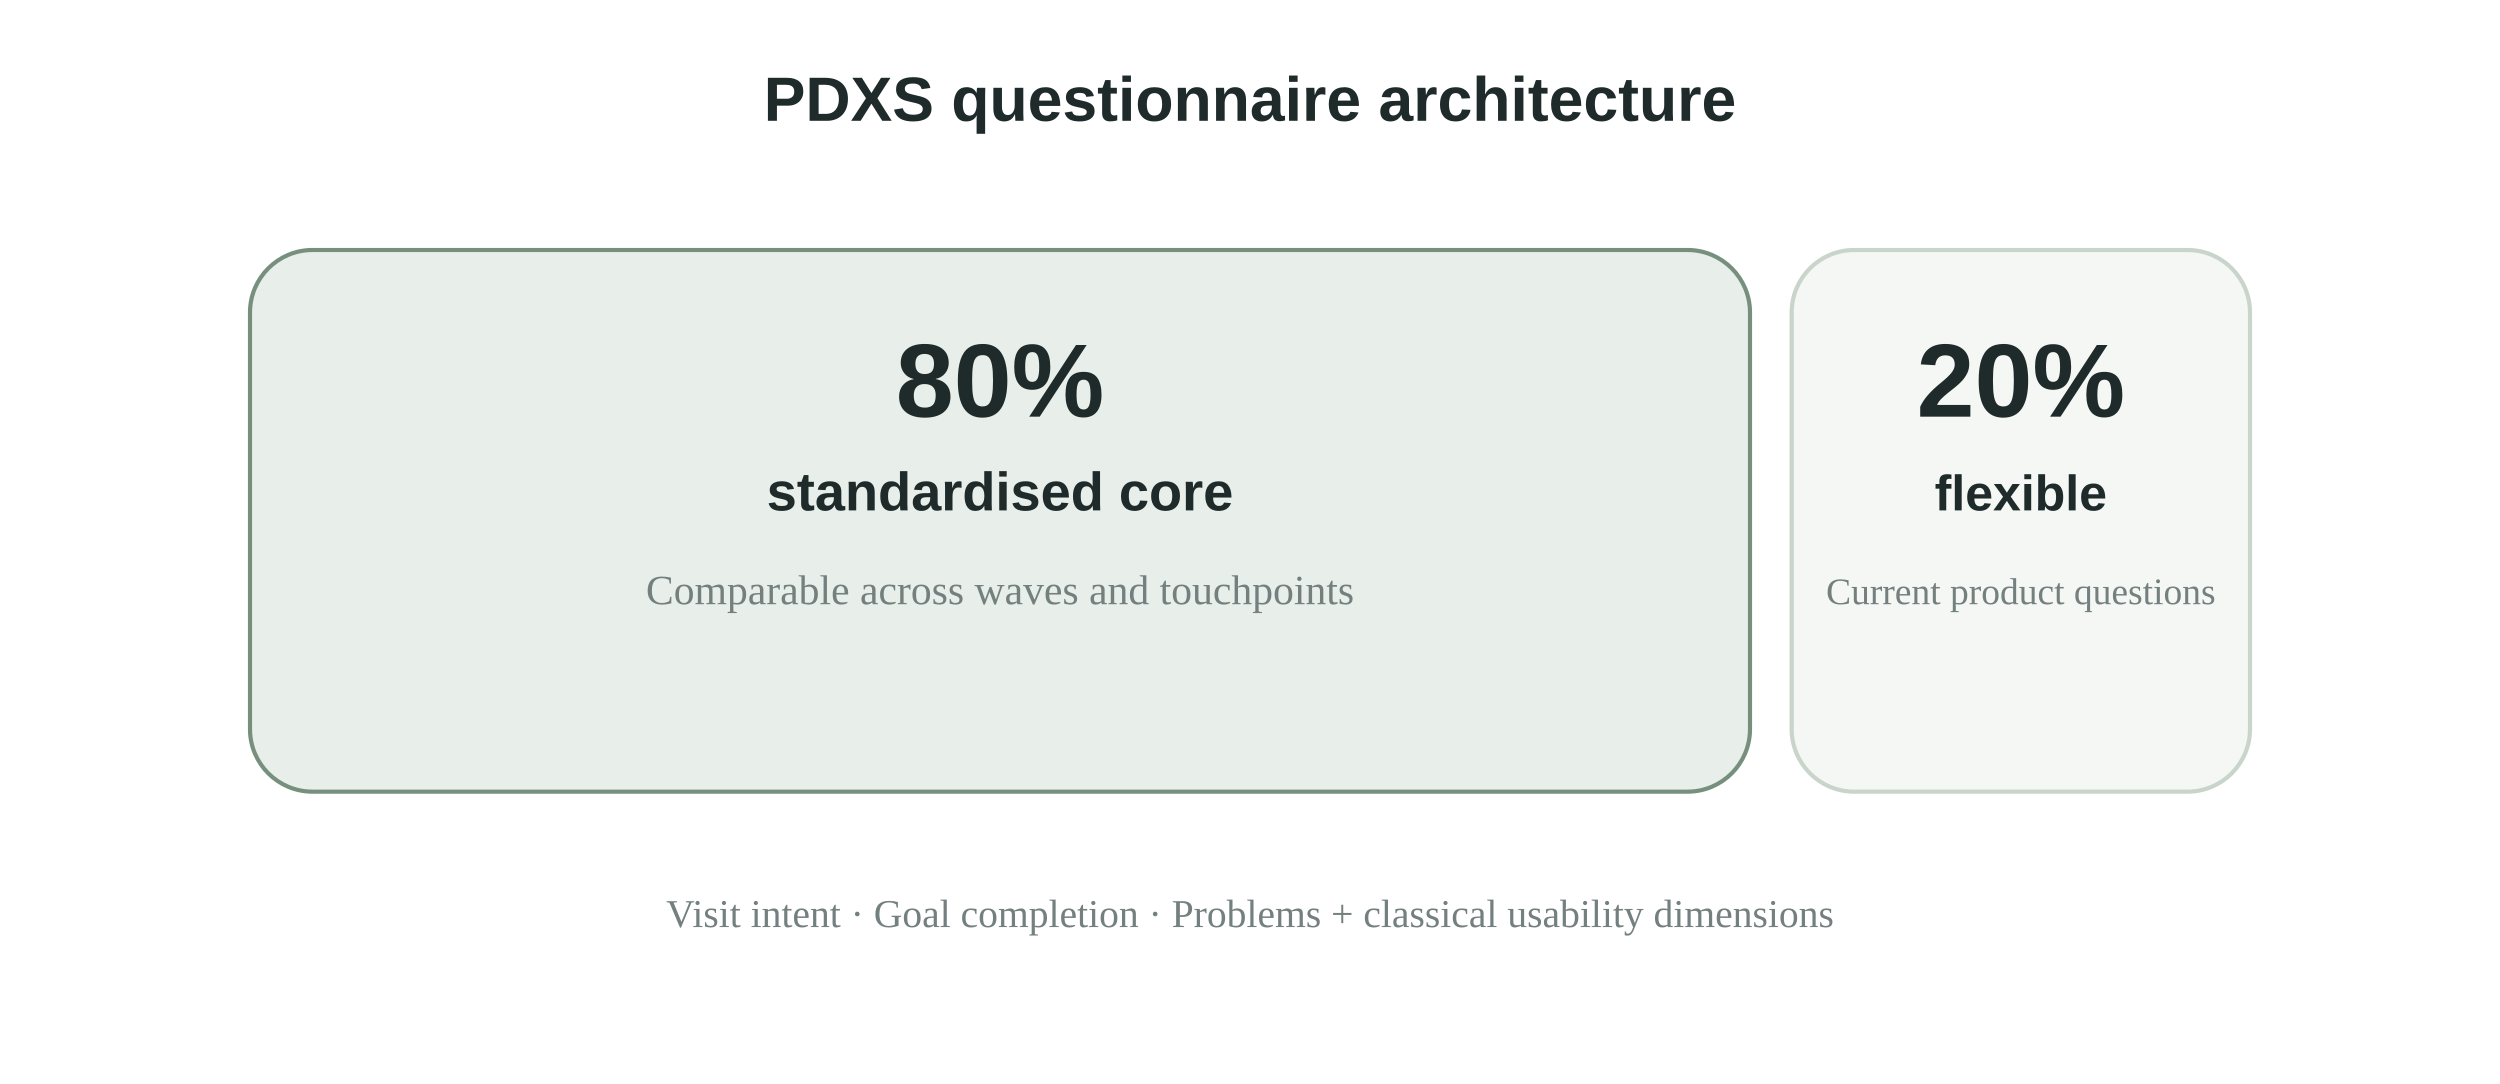
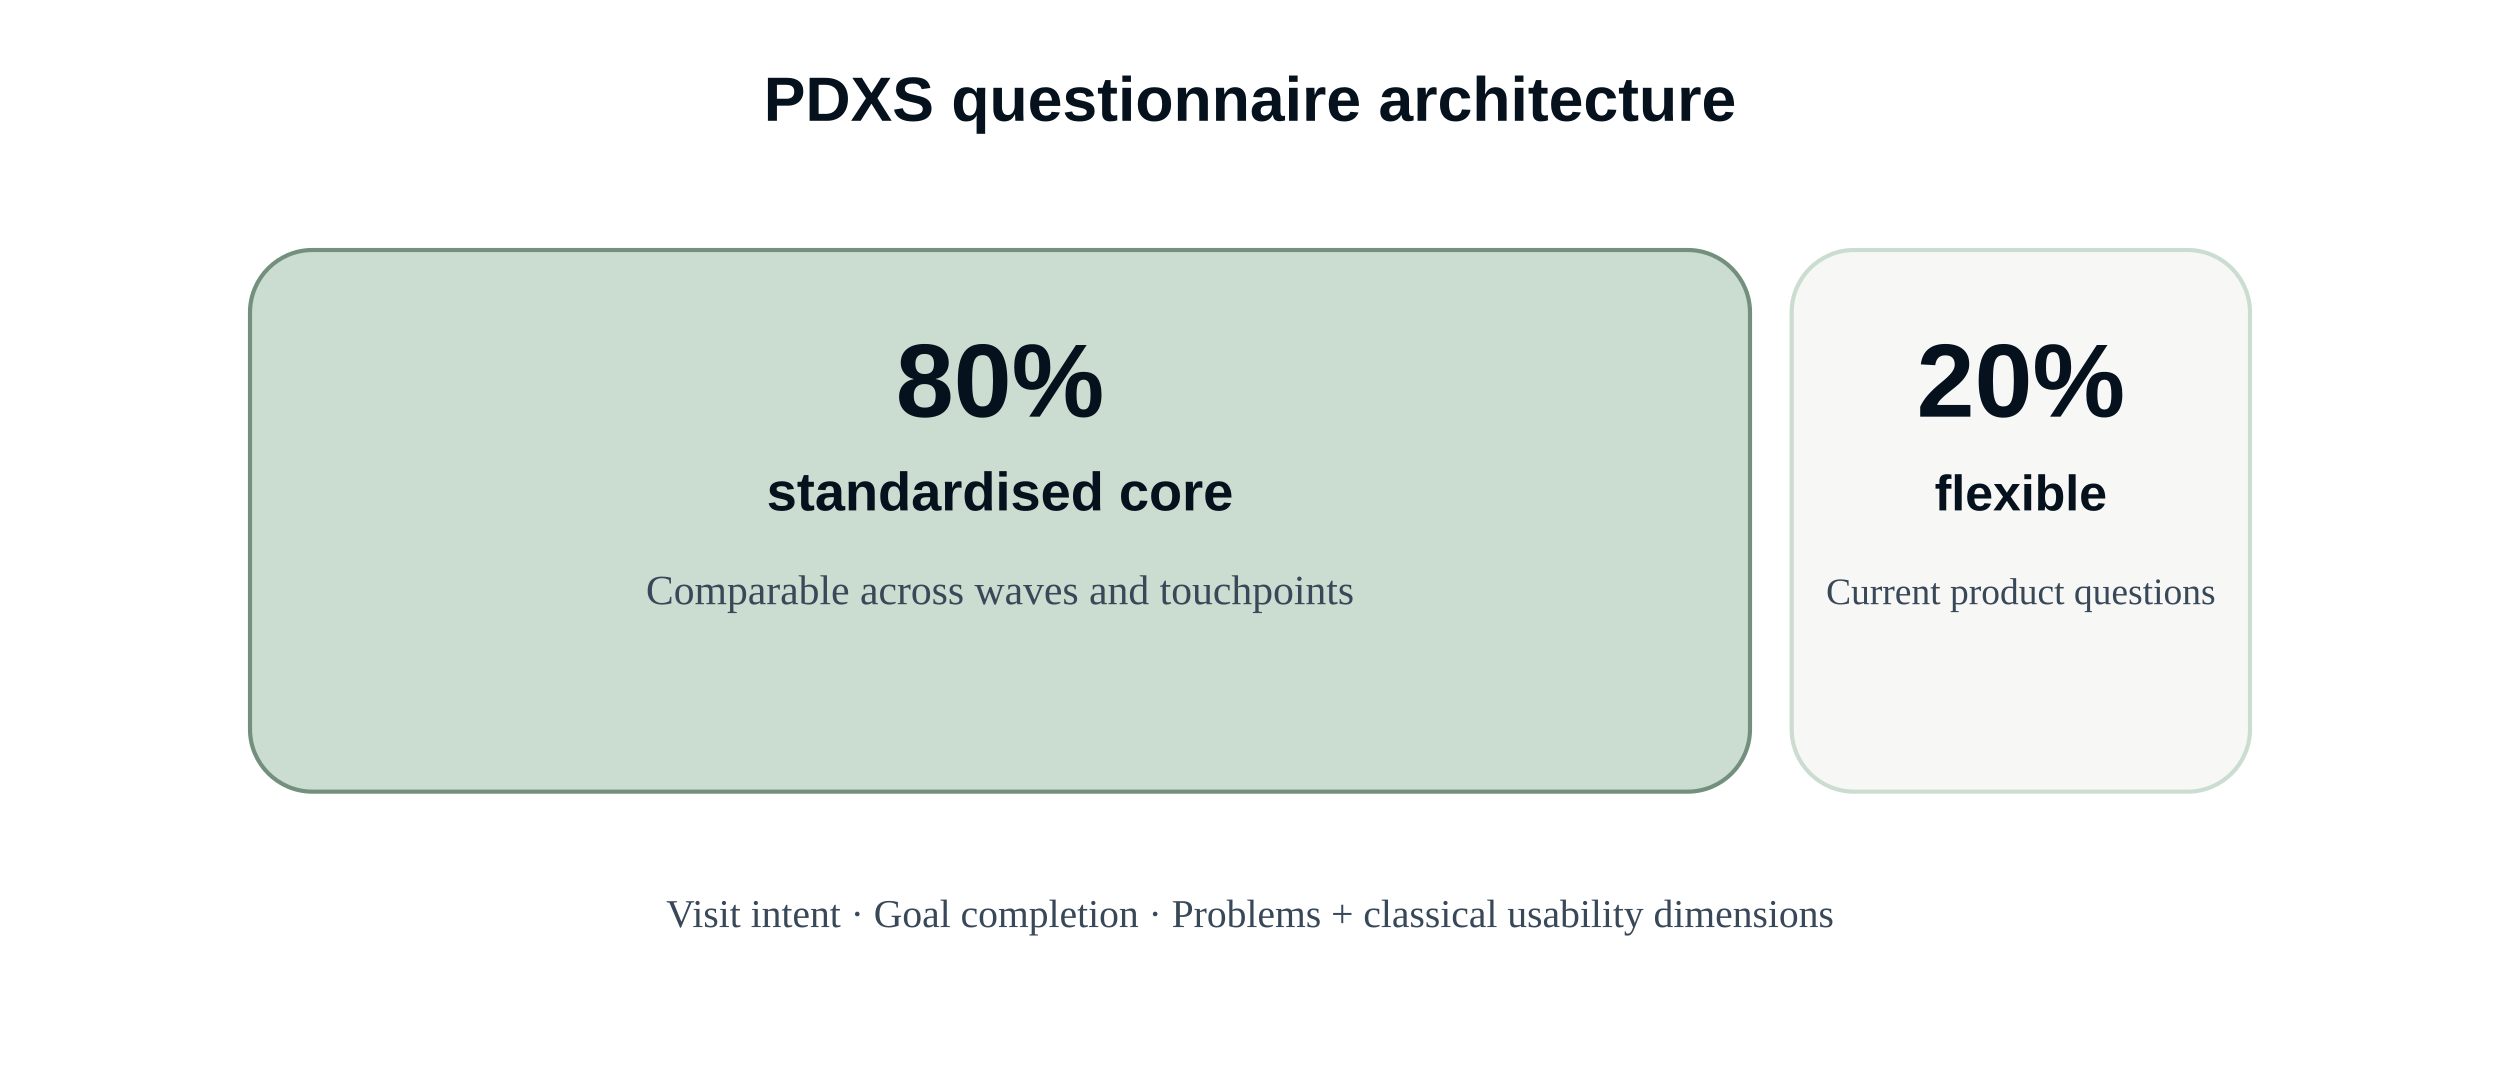
<svg xmlns="http://www.w3.org/2000/svg" viewBox="0 0 1200 520">
-   <style>.t{font-family:Arial,Helvetica,sans-serif;fill:#1F2A2A}.muted{fill:#74807F}.s{fill:#F4F7F4;stroke:#C9D4CA;stroke-width:2}.a{fill:#E8EEE9;stroke:#778F7D;stroke-width:2}</style>
+   <style>.t{font-family:Arial,Helvetica,sans-serif;fill:#05111C}.muted{fill:#384858}.s{fill:#F7F8F6;stroke:#CBDCD0;stroke-width:2}.a{fill:#CBDCD0;stroke:#73907F;stroke-width:2}</style>
  <text x="600" y="58" text-anchor="middle" class="t" font-size="30" font-weight="700">PDXS questionnaire architecture</text>
  <rect x="120" y="120" width="720" height="260" rx="30" class="a" />
  <text x="480" y="200" text-anchor="middle" class="t" font-size="50" font-weight="700">80%</text>
  <text x="480" y="245" text-anchor="middle" class="t" font-size="26" font-weight="700">standardised core</text>
  <text x="480" y="290" text-anchor="middle" class="muted" font-size="20">Comparable across waves and touchpoints</text>
  <rect x="860" y="120" width="220" height="260" rx="30" class="s" />
  <text x="970" y="200" text-anchor="middle" class="t" font-size="50" font-weight="700">20%</text>
  <text x="970" y="245" text-anchor="middle" class="t" font-size="24" font-weight="700">flexible</text>
  <text x="970" y="290" text-anchor="middle" class="muted" font-size="18">Current product questions</text>
  <text x="600" y="445" text-anchor="middle" class="muted" font-size="19">Visit intent · Goal completion · Problems  +  classical usability dimensions</text>
</svg>
